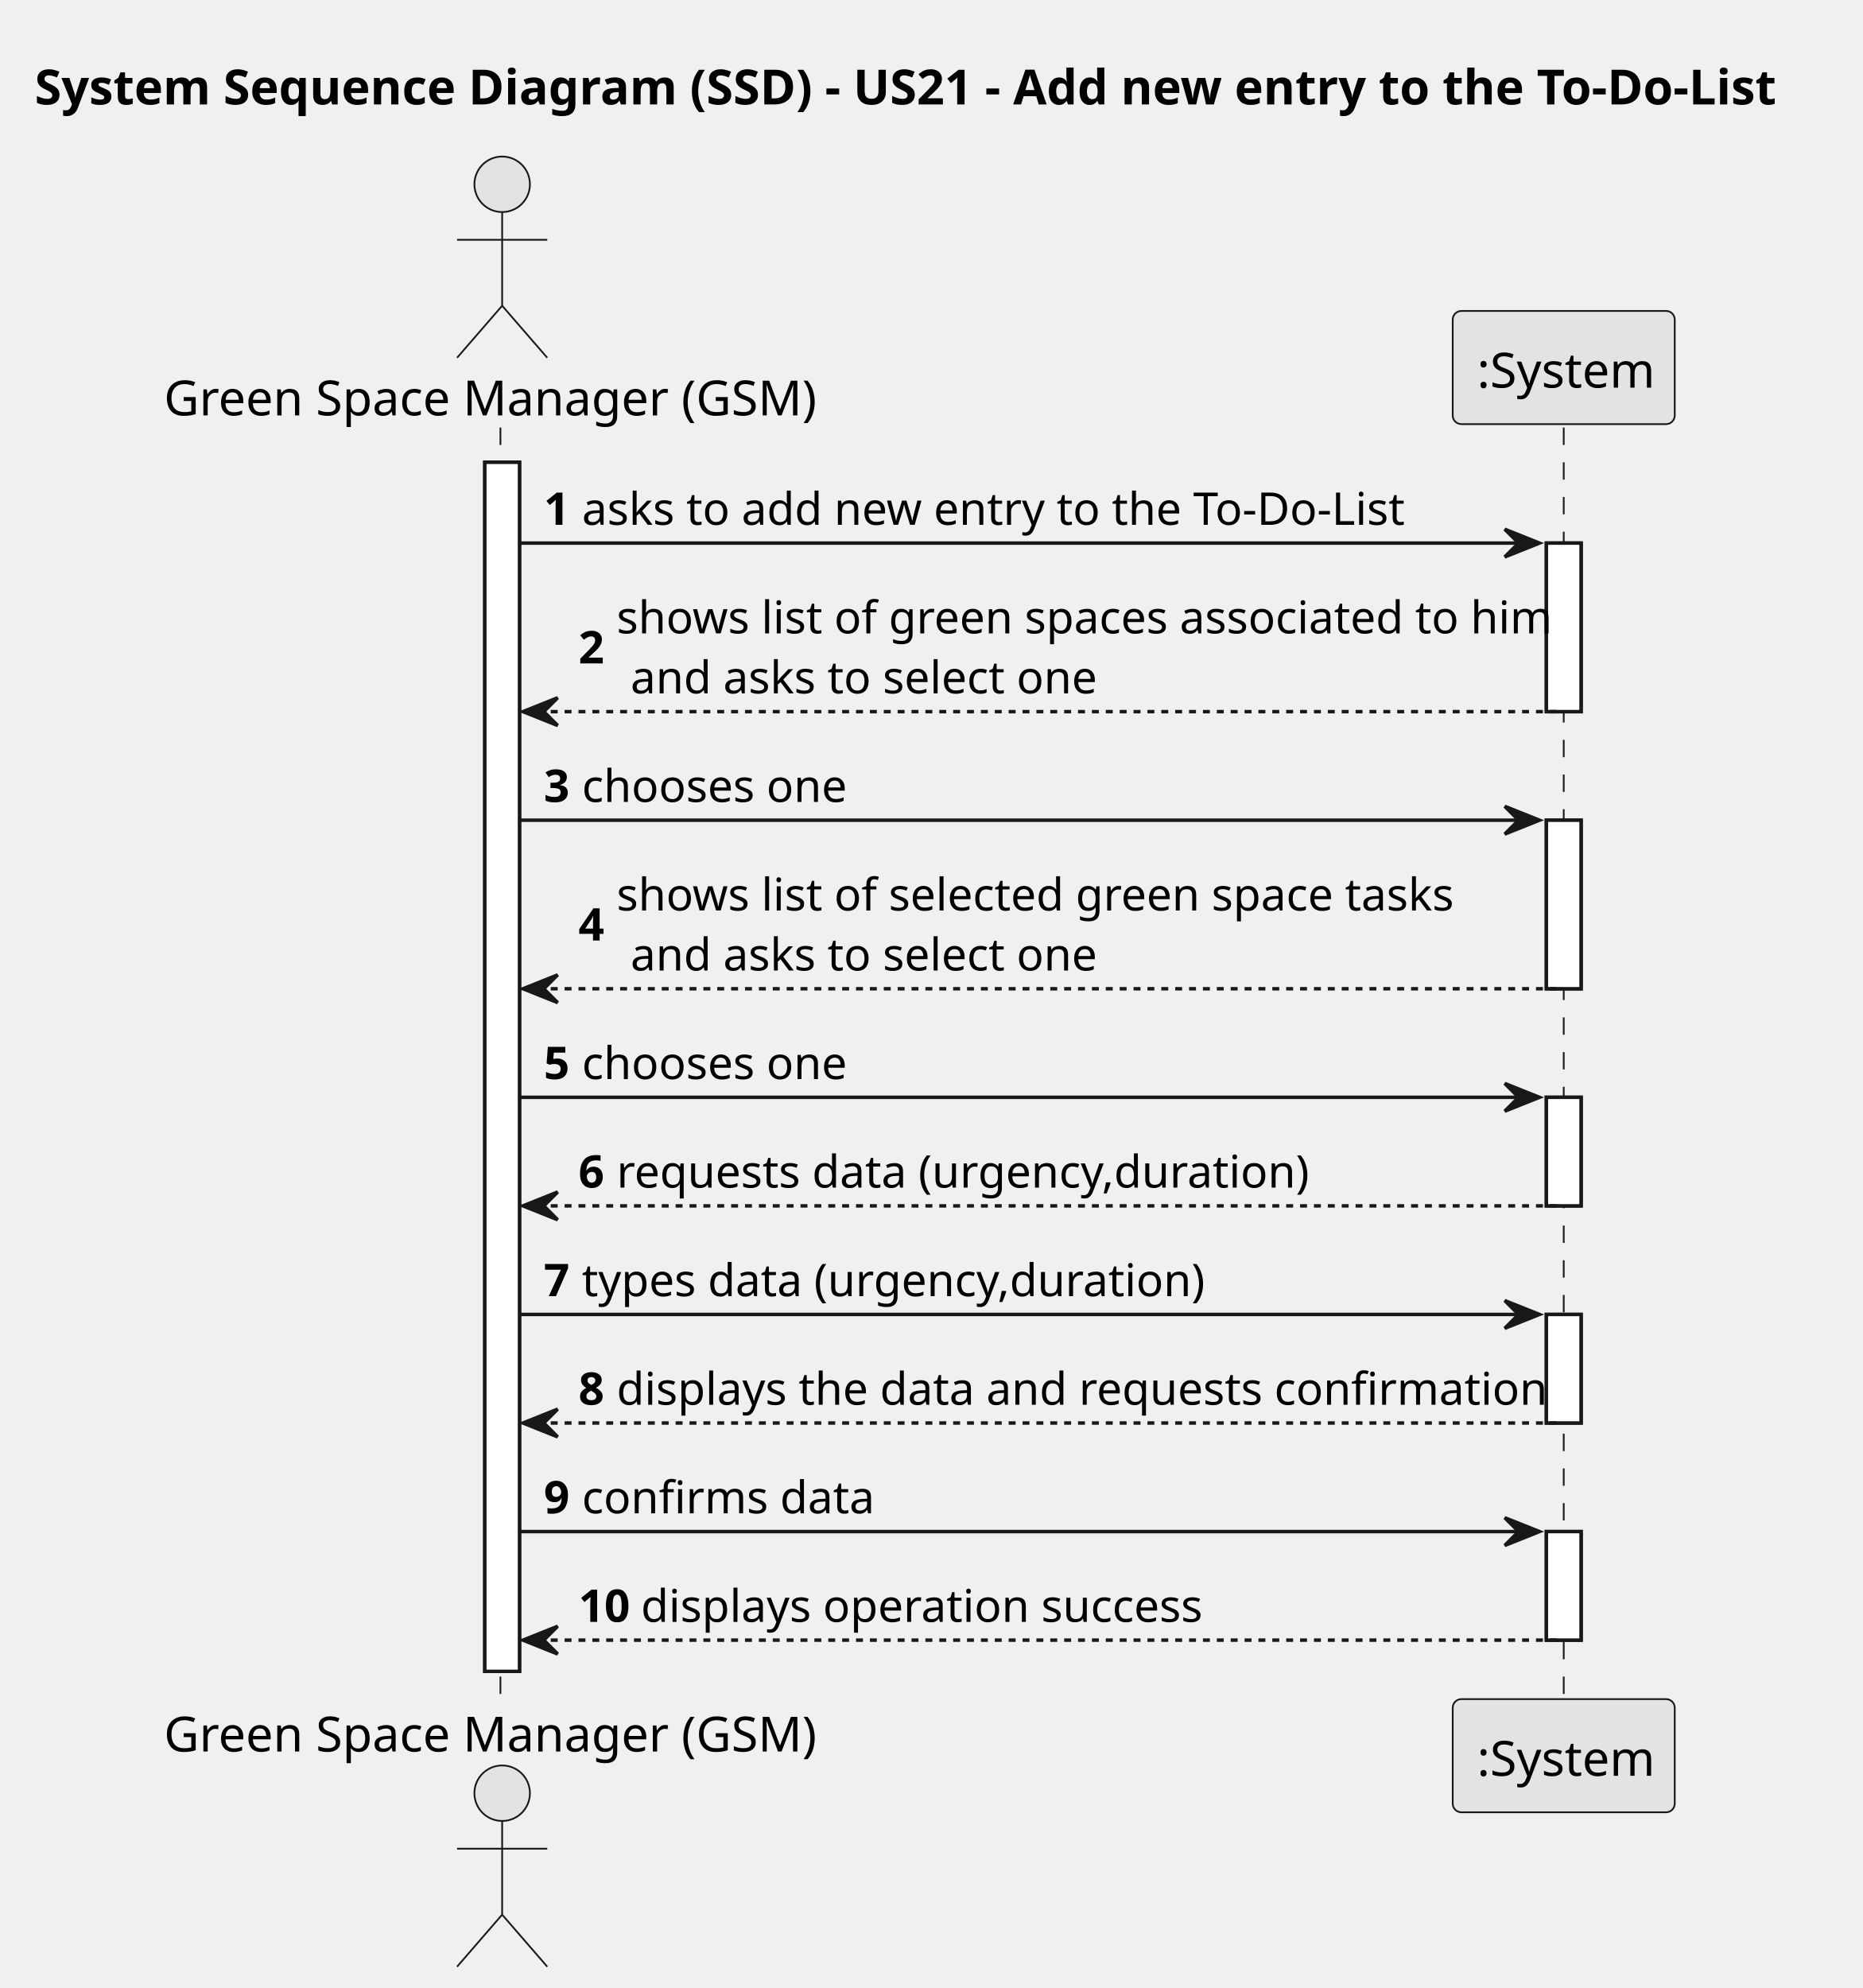
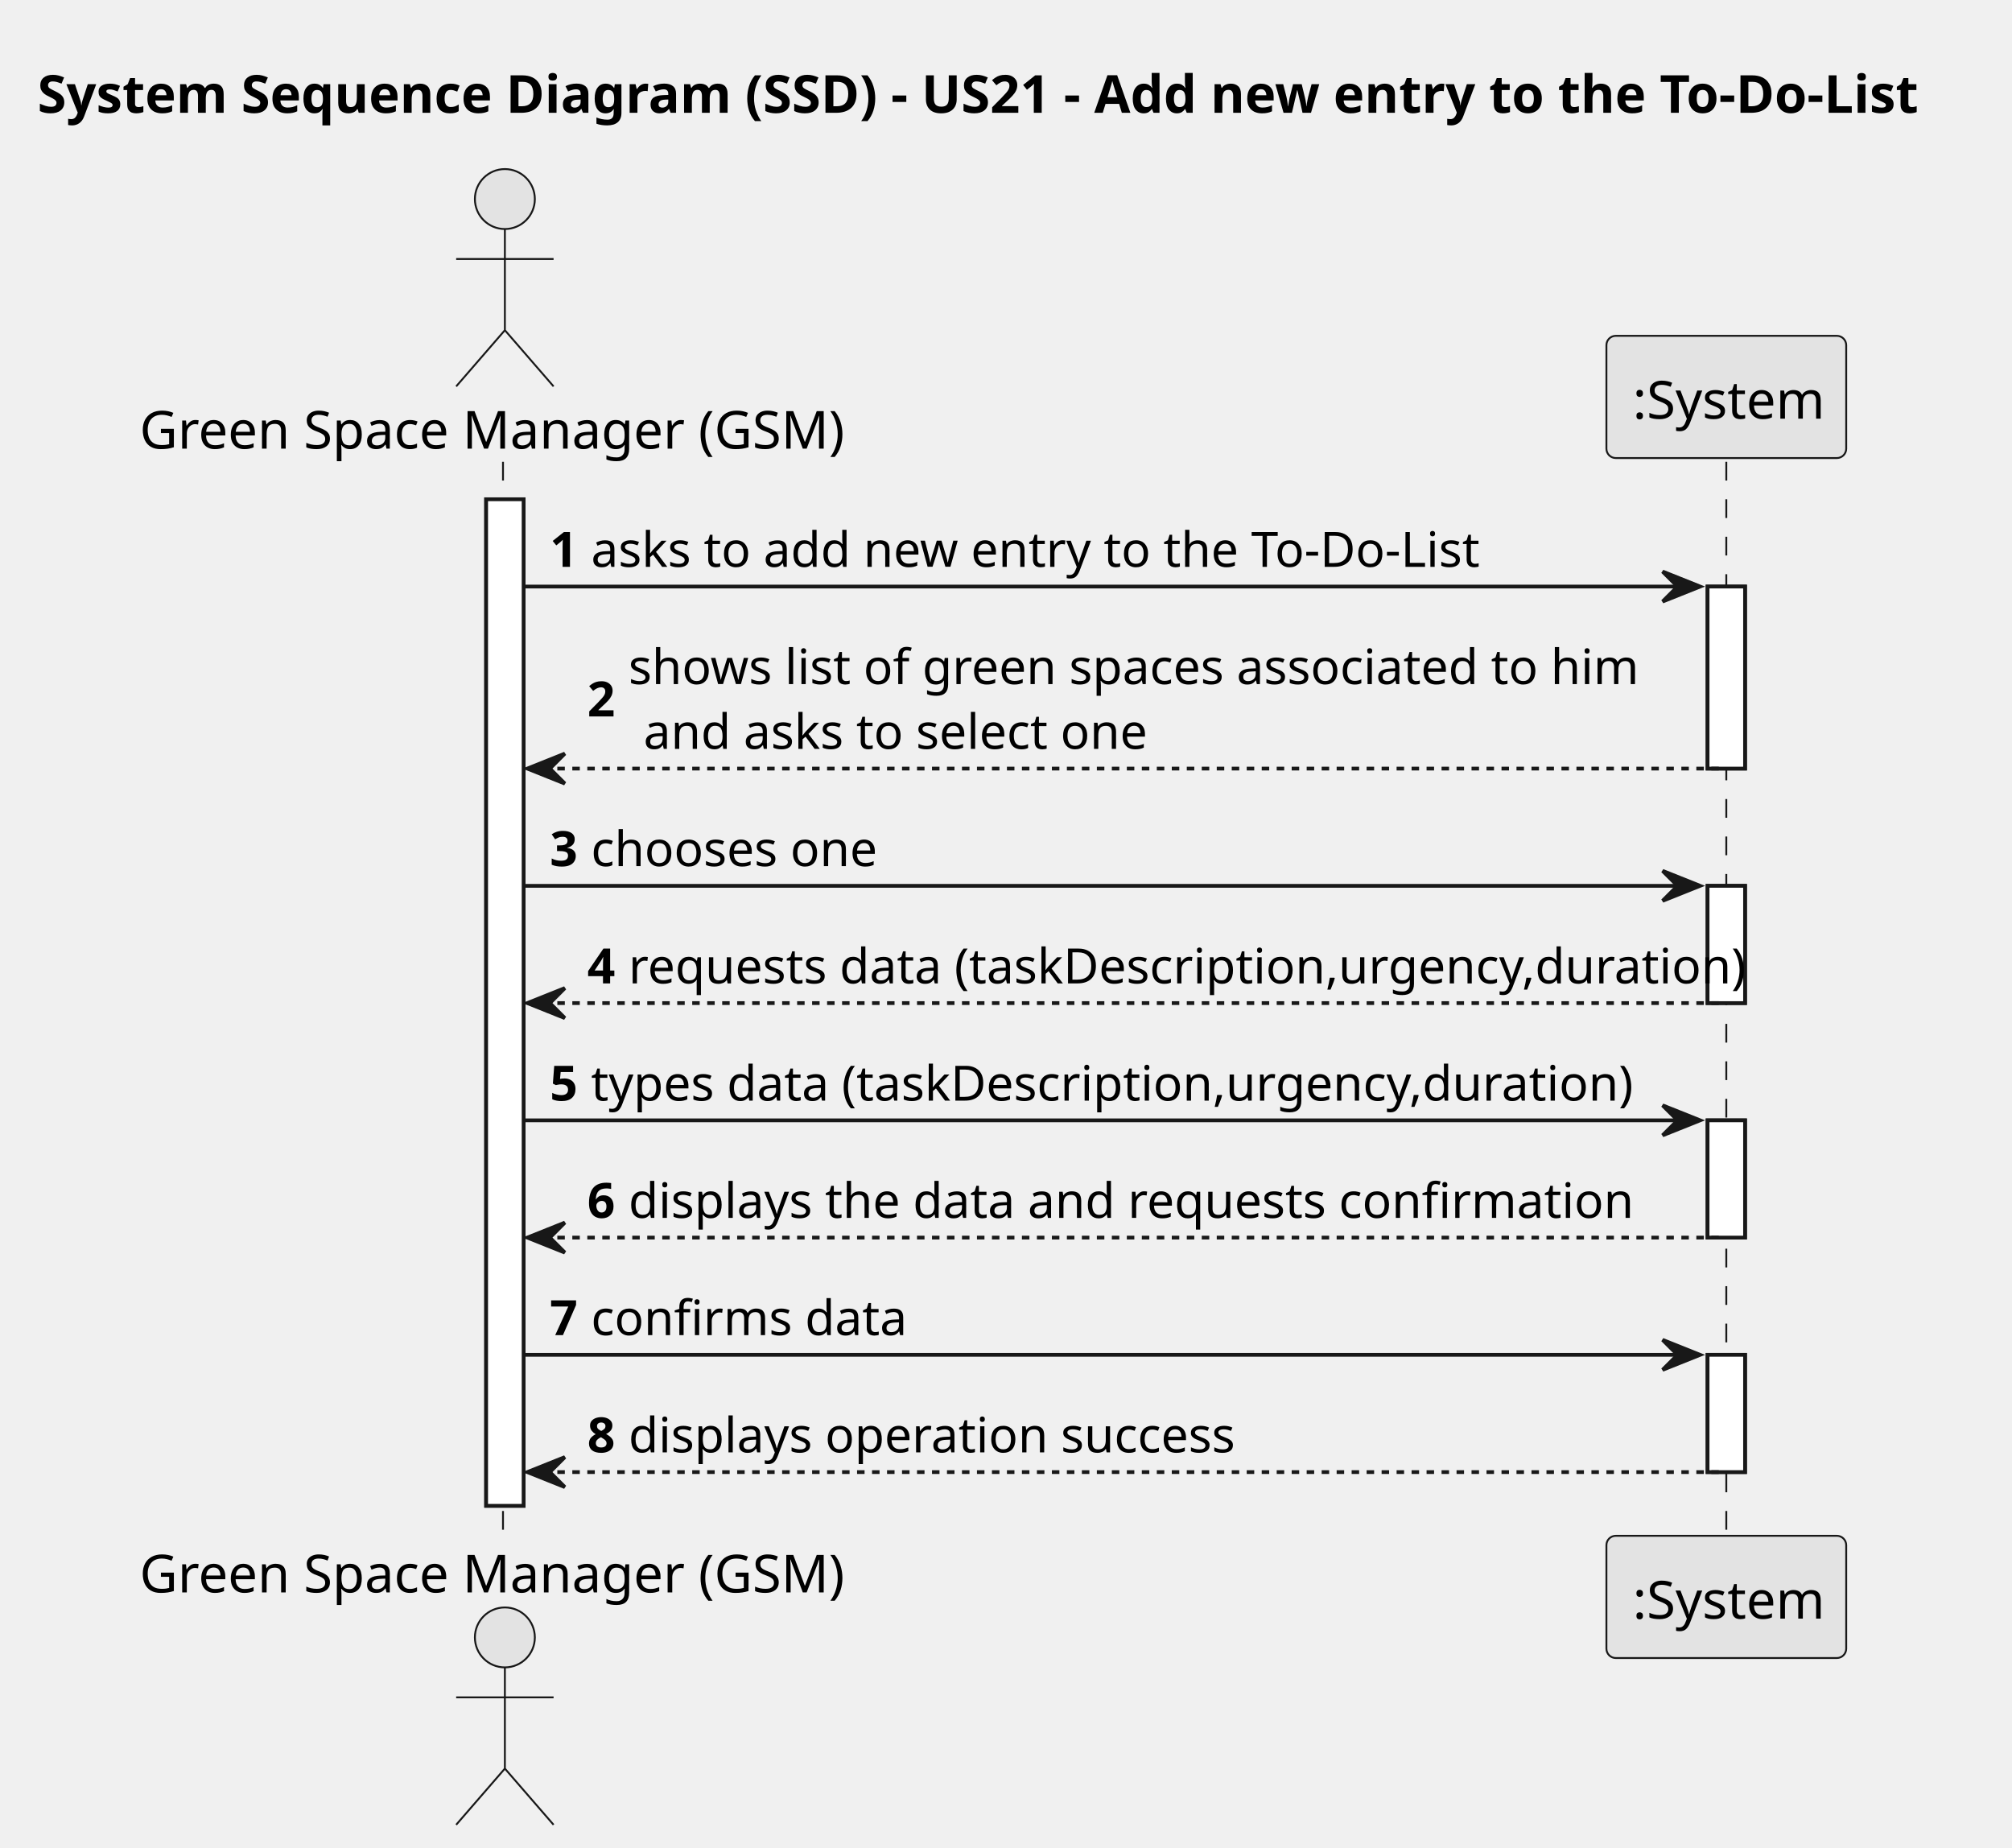
- <svg xmlns="http://www.w3.org/2000/svg" contentStyleType="text/css" height="573px" preserveAspectRatio="none" style="width:537px;height:573px;background:#FFFFFF;" version="1.1" viewBox="0 0 537 573" width="537px" zoomAndPan="magnify">
+ <svg xmlns="http://www.w3.org/2000/svg" contentStyleType="text/css" height="493px" preserveAspectRatio="none" style="width:537px;height:493px;background:#FFFFFF;" version="1.1" viewBox="0 0 537 493" width="537px" zoomAndPan="magnify">
  <defs />
  <g>
    <text fill="#000000" font-family="sans-serif" font-size="14" font-weight="bold" lengthAdjust="spacing" textLength="509" x="10" y="30.107">System Sequence Diagram (SSD) - US21 - Add new entry to the To-Do-List</text>
-     <rect fill="#FFFFFF" height="348.492" style="stroke:#181818;stroke-width:1.0;" width="10" x="139.75" y="133.242" />
-     <rect fill="#FFFFFF" height="48.582" style="stroke:#181818;stroke-width:1.0;" width="10" x="445.75" y="156.533" />
-     <rect fill="#FFFFFF" height="48.582" style="stroke:#181818;stroke-width:1.0;" width="10" x="445.75" y="236.406" />
-     <rect fill="#FFFFFF" height="31.291" style="stroke:#181818;stroke-width:1.0;" width="10" x="445.75" y="316.279" />
-     <rect fill="#FFFFFF" height="31.291" style="stroke:#181818;stroke-width:1.0;" width="10" x="445.75" y="378.861" />
-     <rect fill="#FFFFFF" height="31.291" style="stroke:#181818;stroke-width:1.0;" width="10" x="445.75" y="441.443" />
-     <line style="stroke:#181818;stroke-width:0.5;stroke-dasharray:5.0,5.0;" x1="144.25" x2="144.25" y1="123.242" y2="490.734" />
-     <line style="stroke:#181818;stroke-width:0.5;stroke-dasharray:5.0,5.0;" x1="450.75" x2="450.75" y1="123.242" y2="490.734" />
-     <text fill="#000000" font-family="sans-serif" font-size="14" lengthAdjust="spacing" textLength="189" x="47.25" y="119.728">Green Space Manager (GSM)</text>
-     <ellipse cx="144.75" cy="53.121" fill="#E3E3E3" rx="8" ry="8" style="stroke:#181818;stroke-width:0.5;" />
-     <path d="M144.75,61.121 L144.75,88.121 M131.75,69.121 L157.75,69.121 M144.75,88.121 L131.75,103.121 M144.75,88.121 L157.75,103.121 " fill="none" style="stroke:#181818;stroke-width:0.5;" />
-     <text fill="#000000" font-family="sans-serif" font-size="14" lengthAdjust="spacing" textLength="189" x="47.25" y="504.842">Green Space Manager (GSM)</text>
-     <ellipse cx="144.75" cy="516.856" fill="#E3E3E3" rx="8" ry="8" style="stroke:#181818;stroke-width:0.5;" />
-     <path d="M144.75,524.856 L144.75,551.856 M131.75,532.856 L157.75,532.856 M144.75,551.856 L131.75,566.856 M144.75,551.856 L157.75,566.856 " fill="none" style="stroke:#181818;stroke-width:0.5;" />
-     <rect fill="#E3E3E3" height="32.621" rx="2.5" ry="2.5" style="stroke:#181818;stroke-width:0.5;" width="64" x="418.75" y="89.621" />
-     <text fill="#000000" font-family="sans-serif" font-size="14" lengthAdjust="spacing" textLength="50" x="425.75" y="111.728">:System</text>
-     <rect fill="#E3E3E3" height="32.621" rx="2.5" ry="2.5" style="stroke:#181818;stroke-width:0.5;" width="64" x="418.75" y="489.734" />
-     <text fill="#000000" font-family="sans-serif" font-size="14" lengthAdjust="spacing" textLength="50" x="425.75" y="511.842">:System</text>
-     <rect fill="#FFFFFF" height="348.492" style="stroke:#181818;stroke-width:1.0;" width="10" x="139.75" y="133.242" />
-     <rect fill="#FFFFFF" height="48.582" style="stroke:#181818;stroke-width:1.0;" width="10" x="445.75" y="156.533" />
-     <rect fill="#FFFFFF" height="48.582" style="stroke:#181818;stroke-width:1.0;" width="10" x="445.75" y="236.406" />
-     <rect fill="#FFFFFF" height="31.291" style="stroke:#181818;stroke-width:1.0;" width="10" x="445.75" y="316.279" />
-     <rect fill="#FFFFFF" height="31.291" style="stroke:#181818;stroke-width:1.0;" width="10" x="445.75" y="378.861" />
-     <rect fill="#FFFFFF" height="31.291" style="stroke:#181818;stroke-width:1.0;" width="10" x="445.75" y="441.443" />
-     <polygon fill="#181818" points="433.75,152.533,443.75,156.533,433.75,160.533,437.75,156.533" style="stroke:#181818;stroke-width:1.0;" />
-     <line style="stroke:#181818;stroke-width:1.0;" x1="149.75" x2="439.75" y1="156.533" y2="156.533" />
-     <text fill="#000000" font-family="sans-serif" font-size="13" font-weight="bold" lengthAdjust="spacing" textLength="7" x="156.75" y="151.27">1</text>
-     <text fill="#000000" font-family="sans-serif" font-size="13" lengthAdjust="spacing" textLength="228" x="167.75" y="151.27">asks to add new entry to the To-Do-List</text>
-     <polygon fill="#181818" points="160.75,201.115,150.75,205.115,160.75,209.115,156.75,205.115" style="stroke:#181818;stroke-width:1.0;" />
-     <line style="stroke:#181818;stroke-width:1.0;stroke-dasharray:2.0,2.0;" x1="154.75" x2="449.75" y1="205.115" y2="205.115" />
-     <text fill="#000000" font-family="sans-serif" font-size="13" font-weight="bold" lengthAdjust="spacing" textLength="7" x="166.75" y="191.207">2</text>
-     <text fill="#000000" font-family="sans-serif" font-size="13" lengthAdjust="spacing" textLength="261" x="177.75" y="182.561">shows list of green spaces associated to him</text>
-     <text fill="#000000" font-family="sans-serif" font-size="13" lengthAdjust="spacing" textLength="132" x="181.75" y="199.852">and asks to select one</text>
-     <polygon fill="#181818" points="433.75,232.406,443.75,236.406,433.75,240.406,437.75,236.406" style="stroke:#181818;stroke-width:1.0;" />
-     <line style="stroke:#181818;stroke-width:1.0;" x1="149.75" x2="439.75" y1="236.406" y2="236.406" />
-     <text fill="#000000" font-family="sans-serif" font-size="13" font-weight="bold" lengthAdjust="spacing" textLength="7" x="156.75" y="231.144">3</text>
-     <text fill="#000000" font-family="sans-serif" font-size="13" lengthAdjust="spacing" textLength="74" x="167.75" y="231.144">chooses one</text>
-     <polygon fill="#181818" points="160.75,280.988,150.75,284.988,160.75,288.988,156.75,284.988" style="stroke:#181818;stroke-width:1.0;" />
-     <line style="stroke:#181818;stroke-width:1.0;stroke-dasharray:2.0,2.0;" x1="154.75" x2="449.75" y1="284.988" y2="284.988" />
-     <text fill="#000000" font-family="sans-serif" font-size="13" font-weight="bold" lengthAdjust="spacing" textLength="7" x="166.75" y="271.08">4</text>
-     <text fill="#000000" font-family="sans-serif" font-size="13" lengthAdjust="spacing" textLength="236" x="177.75" y="262.435">shows list of selected green space tasks</text>
-     <text fill="#000000" font-family="sans-serif" font-size="13" lengthAdjust="spacing" textLength="132" x="181.75" y="279.726">and asks to select one</text>
-     <polygon fill="#181818" points="433.75,312.279,443.75,316.279,433.75,320.279,437.75,316.279" style="stroke:#181818;stroke-width:1.0;" />
-     <line style="stroke:#181818;stroke-width:1.0;" x1="149.75" x2="439.75" y1="316.279" y2="316.279" />
-     <text fill="#000000" font-family="sans-serif" font-size="13" font-weight="bold" lengthAdjust="spacing" textLength="7" x="156.75" y="311.017">5</text>
-     <text fill="#000000" font-family="sans-serif" font-size="13" lengthAdjust="spacing" textLength="74" x="167.75" y="311.017">chooses one</text>
-     <polygon fill="#181818" points="160.75,343.57,150.75,347.57,160.75,351.57,156.75,347.57" style="stroke:#181818;stroke-width:1.0;" />
-     <line style="stroke:#181818;stroke-width:1.0;stroke-dasharray:2.0,2.0;" x1="154.75" x2="449.75" y1="347.57" y2="347.57" />
-     <text fill="#000000" font-family="sans-serif" font-size="13" font-weight="bold" lengthAdjust="spacing" textLength="7" x="166.75" y="342.308">6</text>
-     <text fill="#000000" font-family="sans-serif" font-size="13" lengthAdjust="spacing" textLength="187" x="177.75" y="342.308">requests data (urgency,duration)</text>
-     <polygon fill="#181818" points="433.75,374.861,443.75,378.861,433.75,382.861,437.75,378.861" style="stroke:#181818;stroke-width:1.0;" />
-     <line style="stroke:#181818;stroke-width:1.0;" x1="149.75" x2="439.75" y1="378.861" y2="378.861" />
-     <text fill="#000000" font-family="sans-serif" font-size="13" font-weight="bold" lengthAdjust="spacing" textLength="7" x="156.75" y="373.599">7</text>
-     <text fill="#000000" font-family="sans-serif" font-size="13" lengthAdjust="spacing" textLength="169" x="167.75" y="373.599">types data (urgency,duration)</text>
-     <polygon fill="#181818" points="160.75,406.152,150.75,410.152,160.75,414.152,156.75,410.152" style="stroke:#181818;stroke-width:1.0;" />
-     <line style="stroke:#181818;stroke-width:1.0;stroke-dasharray:2.0,2.0;" x1="154.75" x2="449.75" y1="410.152" y2="410.152" />
-     <text fill="#000000" font-family="sans-serif" font-size="13" font-weight="bold" lengthAdjust="spacing" textLength="7" x="166.75" y="404.89">8</text>
-     <text fill="#000000" font-family="sans-serif" font-size="13" lengthAdjust="spacing" textLength="252" x="177.75" y="404.89">displays the data and requests confirmation</text>
-     <polygon fill="#181818" points="433.75,437.443,443.75,441.443,433.75,445.443,437.75,441.443" style="stroke:#181818;stroke-width:1.0;" />
-     <line style="stroke:#181818;stroke-width:1.0;" x1="149.75" x2="439.75" y1="441.443" y2="441.443" />
-     <text fill="#000000" font-family="sans-serif" font-size="13" font-weight="bold" lengthAdjust="spacing" textLength="7" x="156.75" y="436.181">9</text>
-     <text fill="#000000" font-family="sans-serif" font-size="13" lengthAdjust="spacing" textLength="78" x="167.75" y="436.181">confirms data</text>
-     <polygon fill="#181818" points="160.75,468.734,150.75,472.734,160.75,476.734,156.75,472.734" style="stroke:#181818;stroke-width:1.0;" />
-     <line style="stroke:#181818;stroke-width:1.0;stroke-dasharray:2.0,2.0;" x1="154.75" x2="449.75" y1="472.734" y2="472.734" />
-     <text fill="#000000" font-family="sans-serif" font-size="13" font-weight="bold" lengthAdjust="spacing" textLength="14" x="166.75" y="467.472">10</text>
-     <text fill="#000000" font-family="sans-serif" font-size="13" lengthAdjust="spacing" textLength="158" x="184.75" y="467.472">displays operation success</text>
+     <rect fill="#FFFFFF" height="268.619" style="stroke:#181818;stroke-width:1.0;" width="10" x="129.75" y="133.242" />
+     <rect fill="#FFFFFF" height="48.582" style="stroke:#181818;stroke-width:1.0;" width="10" x="455.75" y="156.533" />
+     <rect fill="#FFFFFF" height="31.291" style="stroke:#181818;stroke-width:1.0;" width="10" x="455.75" y="236.406" />
+     <rect fill="#FFFFFF" height="31.291" style="stroke:#181818;stroke-width:1.0;" width="10" x="455.75" y="298.988" />
+     <rect fill="#FFFFFF" height="31.291" style="stroke:#181818;stroke-width:1.0;" width="10" x="455.75" y="361.57" />
+     <line style="stroke:#181818;stroke-width:0.5;stroke-dasharray:5.0,5.0;" x1="134.25" x2="134.25" y1="123.242" y2="410.861" />
+     <line style="stroke:#181818;stroke-width:0.5;stroke-dasharray:5.0,5.0;" x1="460.75" x2="460.75" y1="123.242" y2="410.861" />
+     <text fill="#000000" font-family="sans-serif" font-size="14" lengthAdjust="spacing" textLength="189" x="37.25" y="119.728">Green Space Manager (GSM)</text>
+     <ellipse cx="134.75" cy="53.121" fill="#E3E3E3" rx="8" ry="8" style="stroke:#181818;stroke-width:0.5;" />
+     <path d="M134.75,61.121 L134.75,88.121 M121.75,69.121 L147.75,69.121 M134.75,88.121 L121.75,103.121 M134.75,88.121 L147.75,103.121 " fill="none" style="stroke:#181818;stroke-width:0.5;" />
+     <text fill="#000000" font-family="sans-serif" font-size="14" lengthAdjust="spacing" textLength="189" x="37.25" y="424.969">Green Space Manager (GSM)</text>
+     <ellipse cx="134.75" cy="436.982" fill="#E3E3E3" rx="8" ry="8" style="stroke:#181818;stroke-width:0.5;" />
+     <path d="M134.75,444.982 L134.75,471.982 M121.75,452.982 L147.75,452.982 M134.75,471.982 L121.75,486.982 M134.75,471.982 L147.75,486.982 " fill="none" style="stroke:#181818;stroke-width:0.5;" />
+     <rect fill="#E3E3E3" height="32.621" rx="2.5" ry="2.5" style="stroke:#181818;stroke-width:0.5;" width="64" x="428.75" y="89.621" />
+     <text fill="#000000" font-family="sans-serif" font-size="14" lengthAdjust="spacing" textLength="50" x="435.75" y="111.728">:System</text>
+     <rect fill="#E3E3E3" height="32.621" rx="2.5" ry="2.5" style="stroke:#181818;stroke-width:0.5;" width="64" x="428.75" y="409.861" />
+     <text fill="#000000" font-family="sans-serif" font-size="14" lengthAdjust="spacing" textLength="50" x="435.75" y="431.969">:System</text>
+     <rect fill="#FFFFFF" height="268.619" style="stroke:#181818;stroke-width:1.0;" width="10" x="129.75" y="133.242" />
+     <rect fill="#FFFFFF" height="48.582" style="stroke:#181818;stroke-width:1.0;" width="10" x="455.75" y="156.533" />
+     <rect fill="#FFFFFF" height="31.291" style="stroke:#181818;stroke-width:1.0;" width="10" x="455.75" y="236.406" />
+     <rect fill="#FFFFFF" height="31.291" style="stroke:#181818;stroke-width:1.0;" width="10" x="455.75" y="298.988" />
+     <rect fill="#FFFFFF" height="31.291" style="stroke:#181818;stroke-width:1.0;" width="10" x="455.75" y="361.57" />
+     <polygon fill="#181818" points="443.75,152.533,453.75,156.533,443.75,160.533,447.75,156.533" style="stroke:#181818;stroke-width:1.0;" />
+     <line style="stroke:#181818;stroke-width:1.0;" x1="139.75" x2="449.75" y1="156.533" y2="156.533" />
+     <text fill="#000000" font-family="sans-serif" font-size="13" font-weight="bold" lengthAdjust="spacing" textLength="7" x="146.75" y="151.27">1</text>
+     <text fill="#000000" font-family="sans-serif" font-size="13" lengthAdjust="spacing" textLength="228" x="157.75" y="151.27">asks to add new entry to the To-Do-List</text>
+     <polygon fill="#181818" points="150.75,201.115,140.75,205.115,150.75,209.115,146.75,205.115" style="stroke:#181818;stroke-width:1.0;" />
+     <line style="stroke:#181818;stroke-width:1.0;stroke-dasharray:2.0,2.0;" x1="144.75" x2="459.75" y1="205.115" y2="205.115" />
+     <text fill="#000000" font-family="sans-serif" font-size="13" font-weight="bold" lengthAdjust="spacing" textLength="7" x="156.75" y="191.207">2</text>
+     <text fill="#000000" font-family="sans-serif" font-size="13" lengthAdjust="spacing" textLength="261" x="167.75" y="182.561">shows list of green spaces associated to him</text>
+     <text fill="#000000" font-family="sans-serif" font-size="13" lengthAdjust="spacing" textLength="132" x="171.75" y="199.852">and asks to select one</text>
+     <polygon fill="#181818" points="443.75,232.406,453.75,236.406,443.75,240.406,447.75,236.406" style="stroke:#181818;stroke-width:1.0;" />
+     <line style="stroke:#181818;stroke-width:1.0;" x1="139.75" x2="449.75" y1="236.406" y2="236.406" />
+     <text fill="#000000" font-family="sans-serif" font-size="13" font-weight="bold" lengthAdjust="spacing" textLength="7" x="146.75" y="231.144">3</text>
+     <text fill="#000000" font-family="sans-serif" font-size="13" lengthAdjust="spacing" textLength="74" x="157.75" y="231.144">chooses one</text>
+     <polygon fill="#181818" points="150.75,263.697,140.75,267.697,150.75,271.697,146.75,267.697" style="stroke:#181818;stroke-width:1.0;" />
+     <line style="stroke:#181818;stroke-width:1.0;stroke-dasharray:2.0,2.0;" x1="144.75" x2="459.75" y1="267.697" y2="267.697" />
+     <text fill="#000000" font-family="sans-serif" font-size="13" font-weight="bold" lengthAdjust="spacing" textLength="7" x="156.75" y="262.435">4</text>
+     <text fill="#000000" font-family="sans-serif" font-size="13" lengthAdjust="spacing" textLength="281" x="167.75" y="262.435">requests data (taskDescription,urgency,duration)</text>
+     <polygon fill="#181818" points="443.75,294.988,453.75,298.988,443.75,302.988,447.75,298.988" style="stroke:#181818;stroke-width:1.0;" />
+     <line style="stroke:#181818;stroke-width:1.0;" x1="139.75" x2="449.75" y1="298.988" y2="298.988" />
+     <text fill="#000000" font-family="sans-serif" font-size="13" font-weight="bold" lengthAdjust="spacing" textLength="7" x="146.75" y="293.726">5</text>
+     <text fill="#000000" font-family="sans-serif" font-size="13" lengthAdjust="spacing" textLength="263" x="157.75" y="293.726">types data (taskDescription,urgency,duration)</text>
+     <polygon fill="#181818" points="150.75,326.279,140.75,330.279,150.75,334.279,146.75,330.279" style="stroke:#181818;stroke-width:1.0;" />
+     <line style="stroke:#181818;stroke-width:1.0;stroke-dasharray:2.0,2.0;" x1="144.75" x2="459.75" y1="330.279" y2="330.279" />
+     <text fill="#000000" font-family="sans-serif" font-size="13" font-weight="bold" lengthAdjust="spacing" textLength="7" x="156.75" y="325.017">6</text>
+     <text fill="#000000" font-family="sans-serif" font-size="13" lengthAdjust="spacing" textLength="252" x="167.75" y="325.017">displays the data and requests confirmation</text>
+     <polygon fill="#181818" points="443.75,357.57,453.75,361.57,443.75,365.57,447.75,361.57" style="stroke:#181818;stroke-width:1.0;" />
+     <line style="stroke:#181818;stroke-width:1.0;" x1="139.75" x2="449.75" y1="361.57" y2="361.57" />
+     <text fill="#000000" font-family="sans-serif" font-size="13" font-weight="bold" lengthAdjust="spacing" textLength="7" x="146.75" y="356.308">7</text>
+     <text fill="#000000" font-family="sans-serif" font-size="13" lengthAdjust="spacing" textLength="78" x="157.75" y="356.308">confirms data</text>
+     <polygon fill="#181818" points="150.75,388.861,140.75,392.861,150.75,396.861,146.75,392.861" style="stroke:#181818;stroke-width:1.0;" />
+     <line style="stroke:#181818;stroke-width:1.0;stroke-dasharray:2.0,2.0;" x1="144.75" x2="459.75" y1="392.861" y2="392.861" />
+     <text fill="#000000" font-family="sans-serif" font-size="13" font-weight="bold" lengthAdjust="spacing" textLength="7" x="156.75" y="387.599">8</text>
+     <text fill="#000000" font-family="sans-serif" font-size="13" lengthAdjust="spacing" textLength="158" x="167.75" y="387.599">displays operation success</text>
  </g>
</svg>
